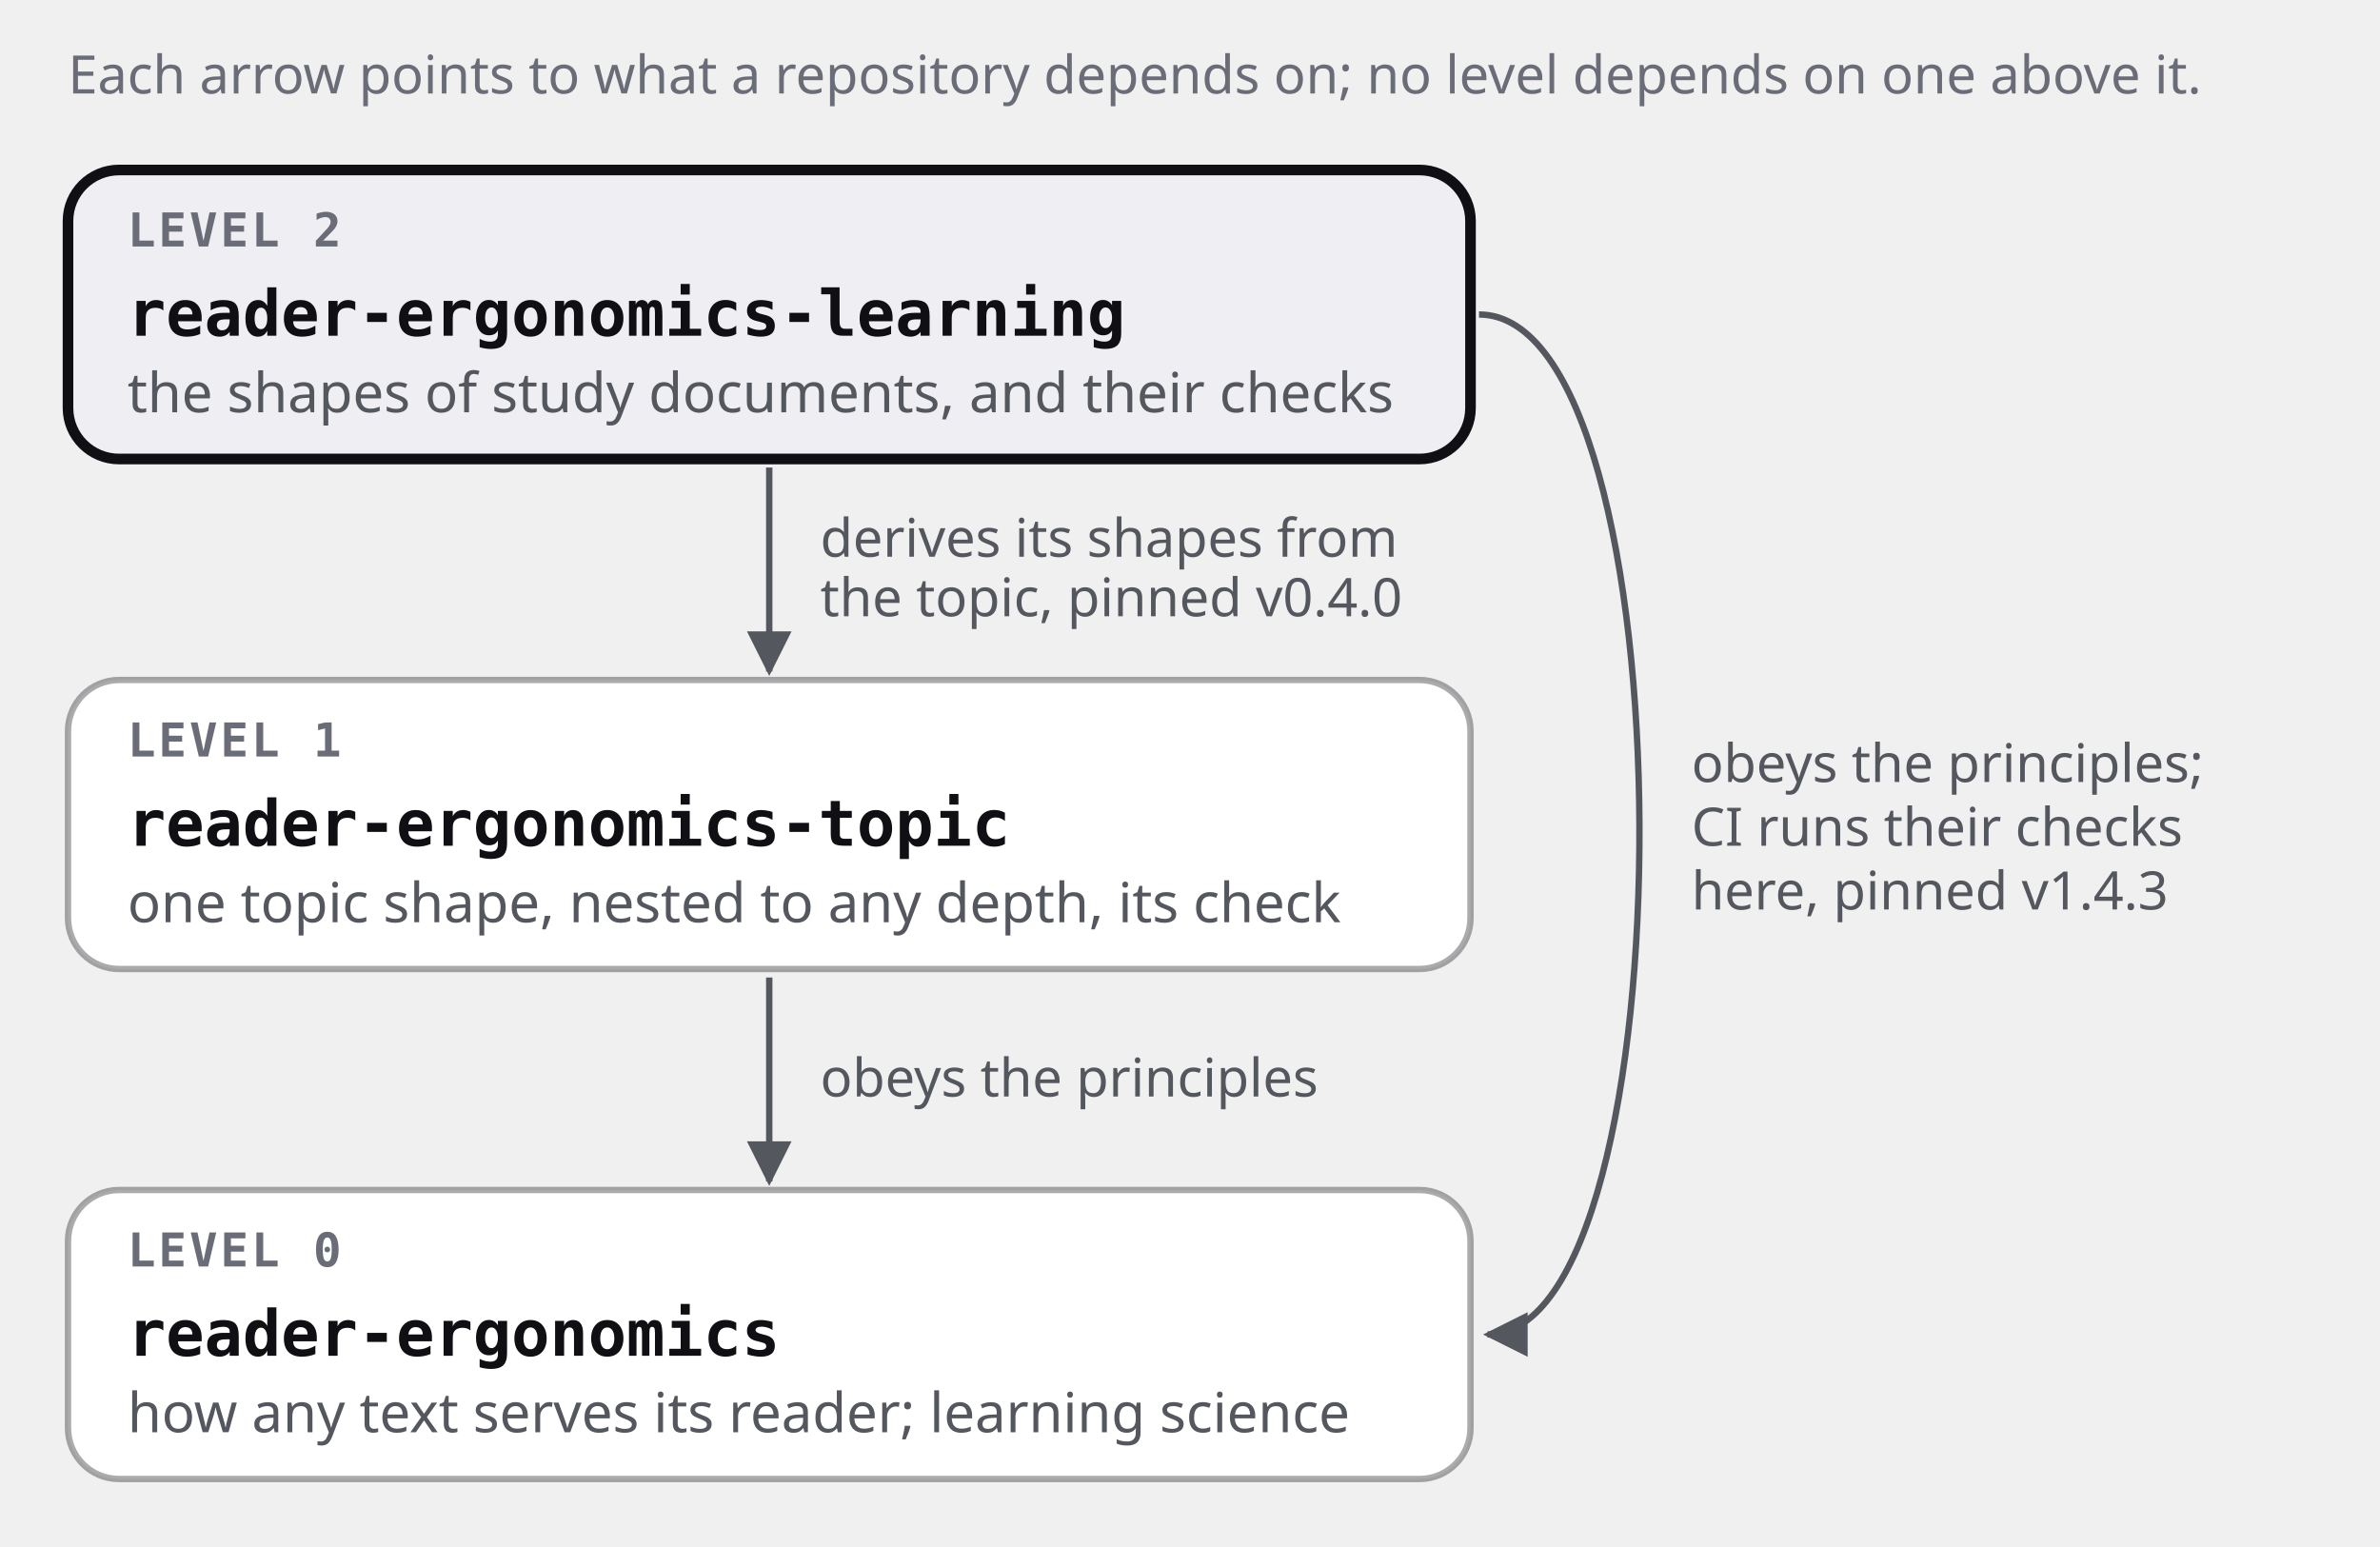
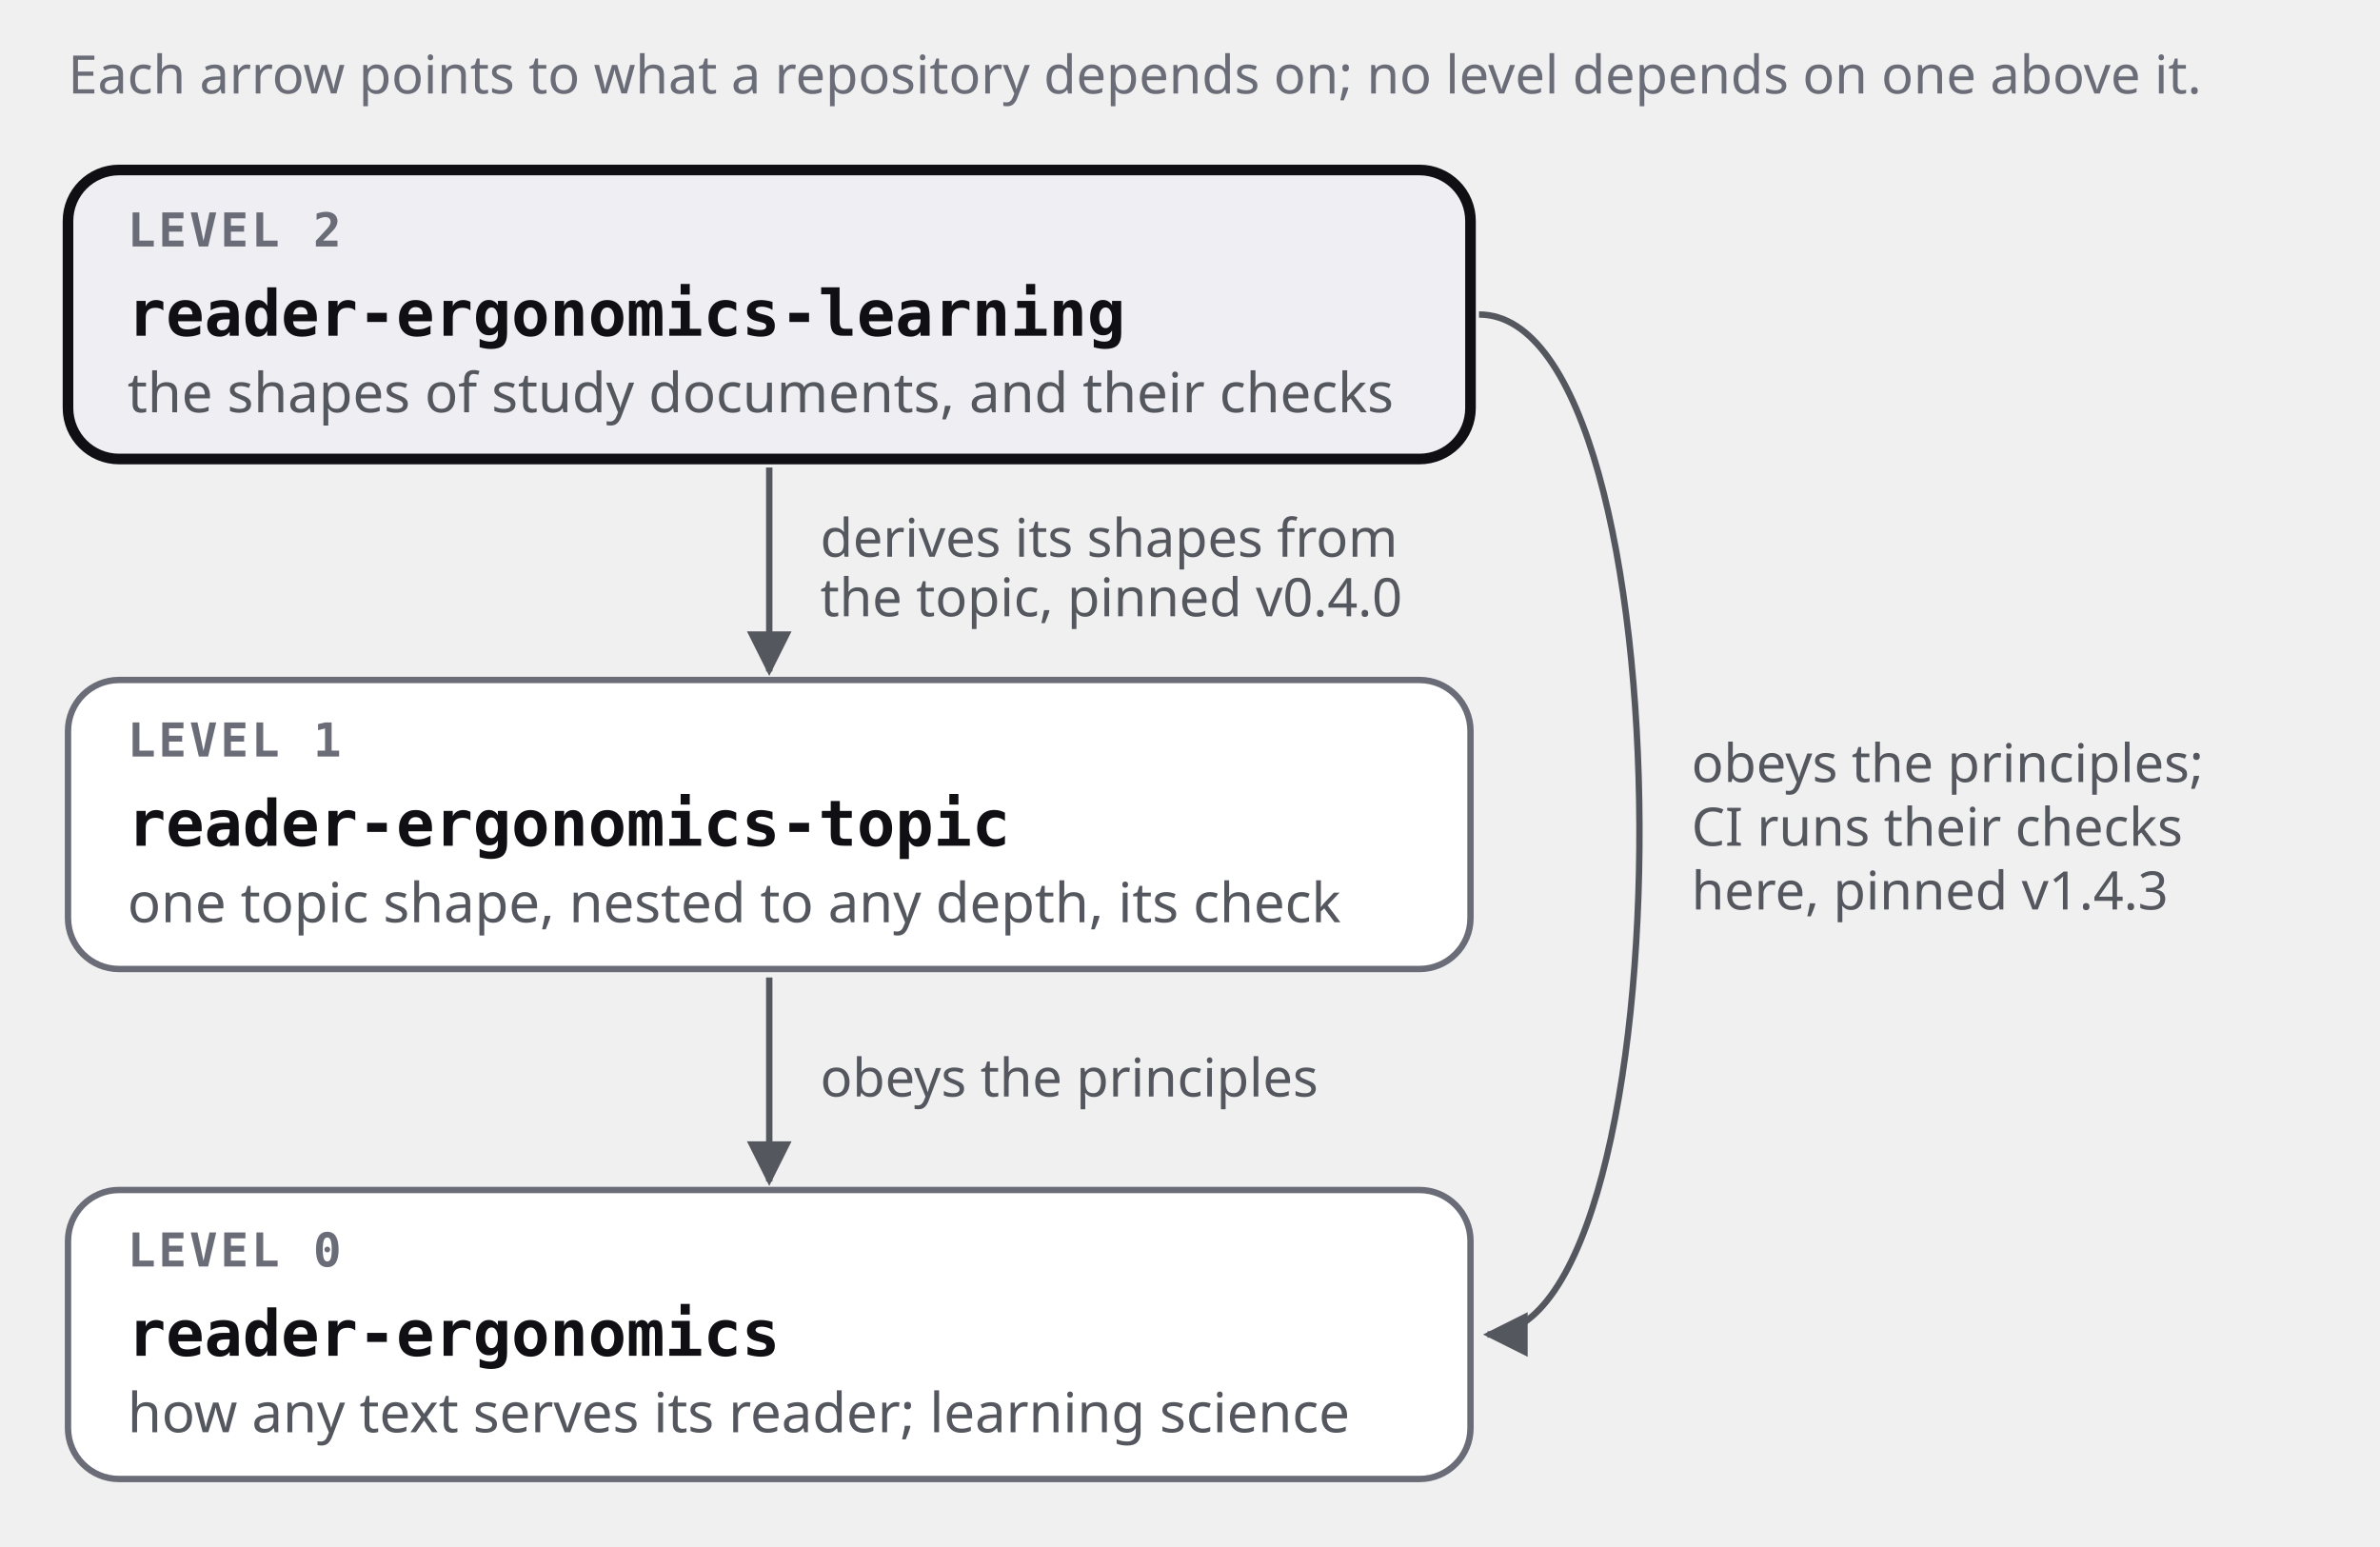
<svg xmlns="http://www.w3.org/2000/svg" viewBox="0 0 560 364" role="img" aria-labelledby="t d">
  <style>
-   .box { fill: #FFFFFF; stroke: #10101459; stroke-width: 1.5; }
+   .box { fill: #FFFFFF; stroke: #6A6D77; stroke-width: 1.5; }
  .this { fill: #EFEFF3; stroke: #101014; stroke-width: 2.5; }
  .tag { font: 600 11px 'JetBrains Mono', ui-monospace, monospace; fill: #6A6D77; letter-spacing: 0.06em; }
  .name { font: 600 15px 'JetBrains Mono', ui-monospace, monospace; fill: #101014; }
  .text { font: 400 13px Archivo, system-ui, sans-serif; fill: #55575F; }
  .edge { font: 400 12.5px Archivo, system-ui, sans-serif; fill: #55575F; }
  .legend { font: 400 12.5px Archivo, system-ui, sans-serif; fill: #6A6D77; }
  .arrow { stroke: #55575F; stroke-width: 1.5; fill: none; marker-end: url(#tip); }
  #tip path { fill: #55575F; }
  @media (prefers-color-scheme: dark) {
-     .box { fill: #1A1A20; stroke: #F7F7F966; }
+     .box { fill: #1A1A20; stroke: #9A9CA4; }
    .this { fill: #26262E; stroke: #F7F7F9; }
    .name { fill: #F7F7F9; }
    .tag, .legend { fill: #9A9CA4; }
    .text, .edge { fill: #B8BAC2; }
    .arrow { stroke: #B8BAC2; }
    #tip path { fill: #B8BAC2; }
  }
</style>
  <defs>
    <marker id="tip" viewBox="0 0 10 10" refX="9" refY="5" markerWidth="7" markerHeight="7" orient="auto">
      <path d="M0,0 L10,5 L0,10 z" />
    </marker>
  </defs>
  <text class="legend" x="16" y="22">Each arrow points to what a repository depends on; no level depends on one above it.</text>
  <rect class="this" x="16" y="40" width="330" height="68" rx="12" />
  <text class="tag" x="30" y="58">LEVEL 2</text>
  <text class="name" x="30" y="79">reader-ergonomics-learning</text>
  <text class="text" x="30" y="97">the shapes of study documents, and their checks</text>
  <rect class="box" x="16" y="160" width="330" height="68" rx="12" />
  <text class="tag" x="30" y="178">LEVEL 1</text>
  <text class="name" x="30" y="199">reader-ergonomics-topic</text>
  <text class="text" x="30" y="217">one topic shape, nested to any depth, its check</text>
  <rect class="box" x="16" y="280" width="330" height="68" rx="12" />
  <text class="tag" x="30" y="298">LEVEL 0</text>
  <text class="name" x="30" y="319">reader-ergonomics</text>
  <text class="text" x="30" y="337">how any text serves its reader; learning science</text>
  <path class="arrow" d="M181.0,110 L181.0,158" />
  <text class="edge" x="193.0" y="131.0">derives its shapes from</text>
  <text class="edge" x="193.0" y="145.0">the topic, pinned v0.4.0</text>
  <path class="arrow" d="M181.0,230 L181.0,278" />
  <text class="edge" x="193.0" y="258.0">obeys the principles</text>
  <path class="arrow" d="M348,74.0 C398,74.0 398,314.0 350,314.0" />
  <text class="edge" x="398" y="184.0">obeys the principles;</text>
  <text class="edge" x="398" y="199.0">CI runs their checks</text>
  <text class="edge" x="398" y="214.0">here, pinned v1.4.3</text>
</svg>
